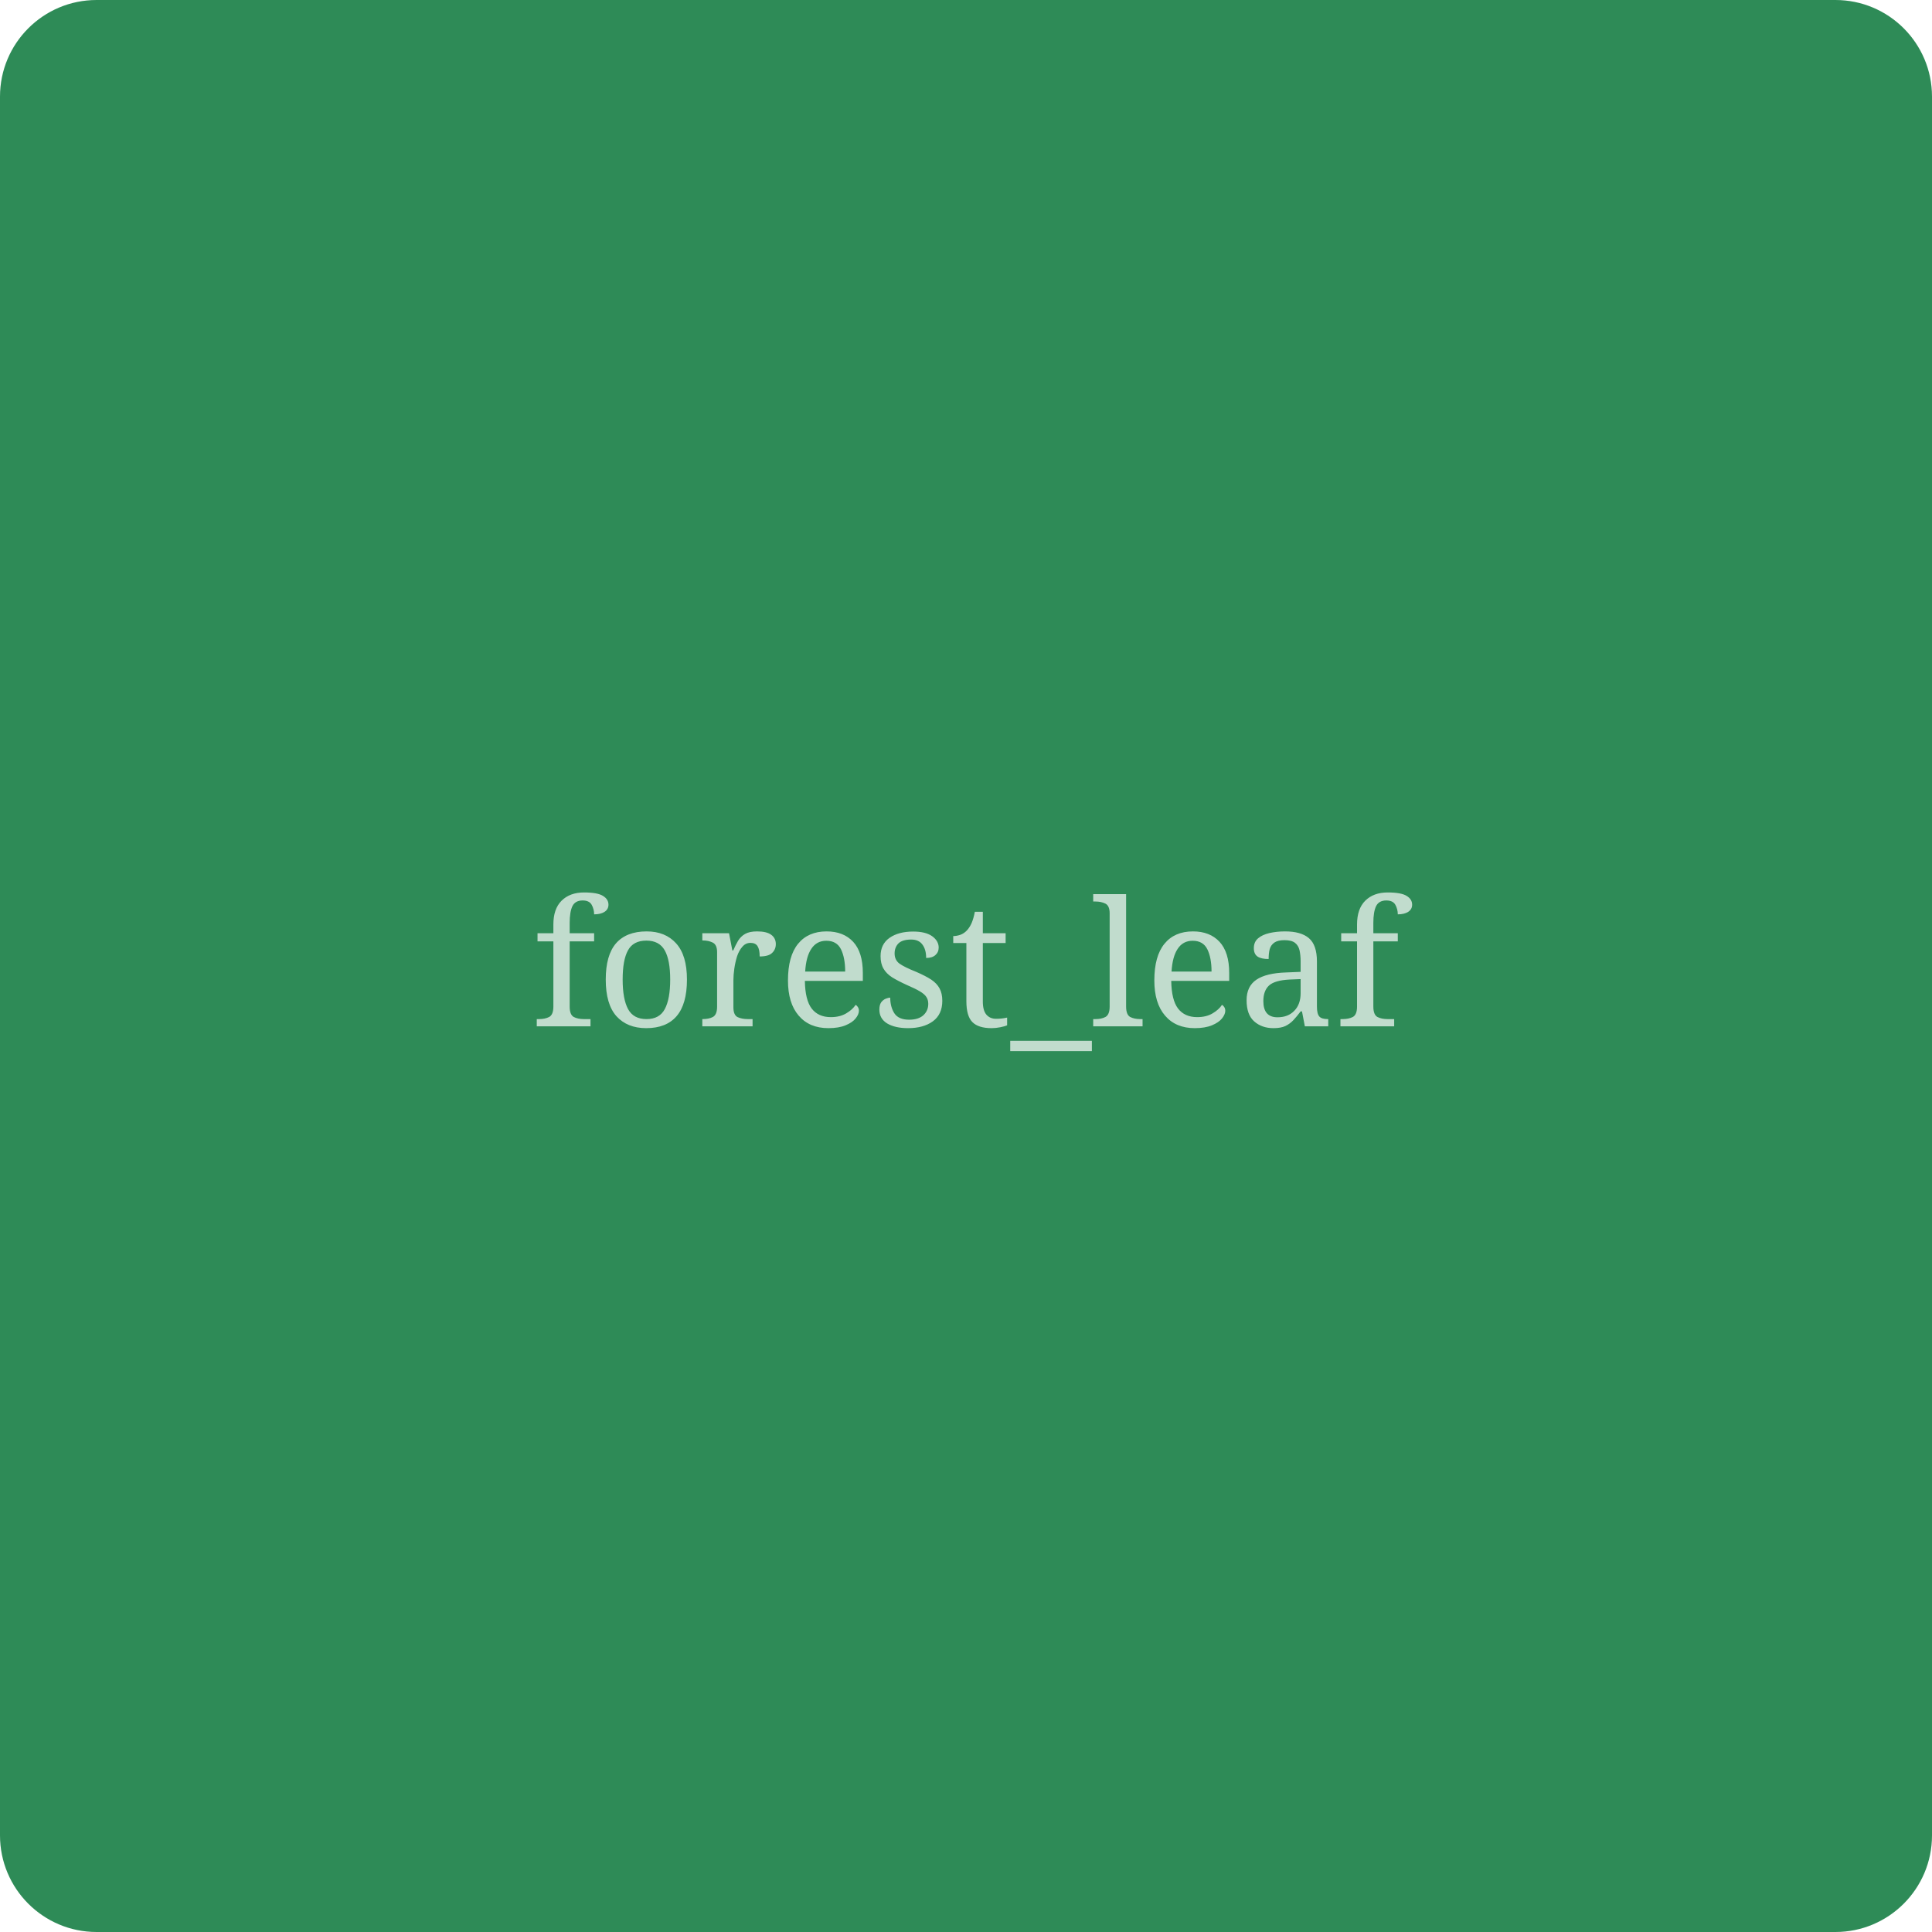
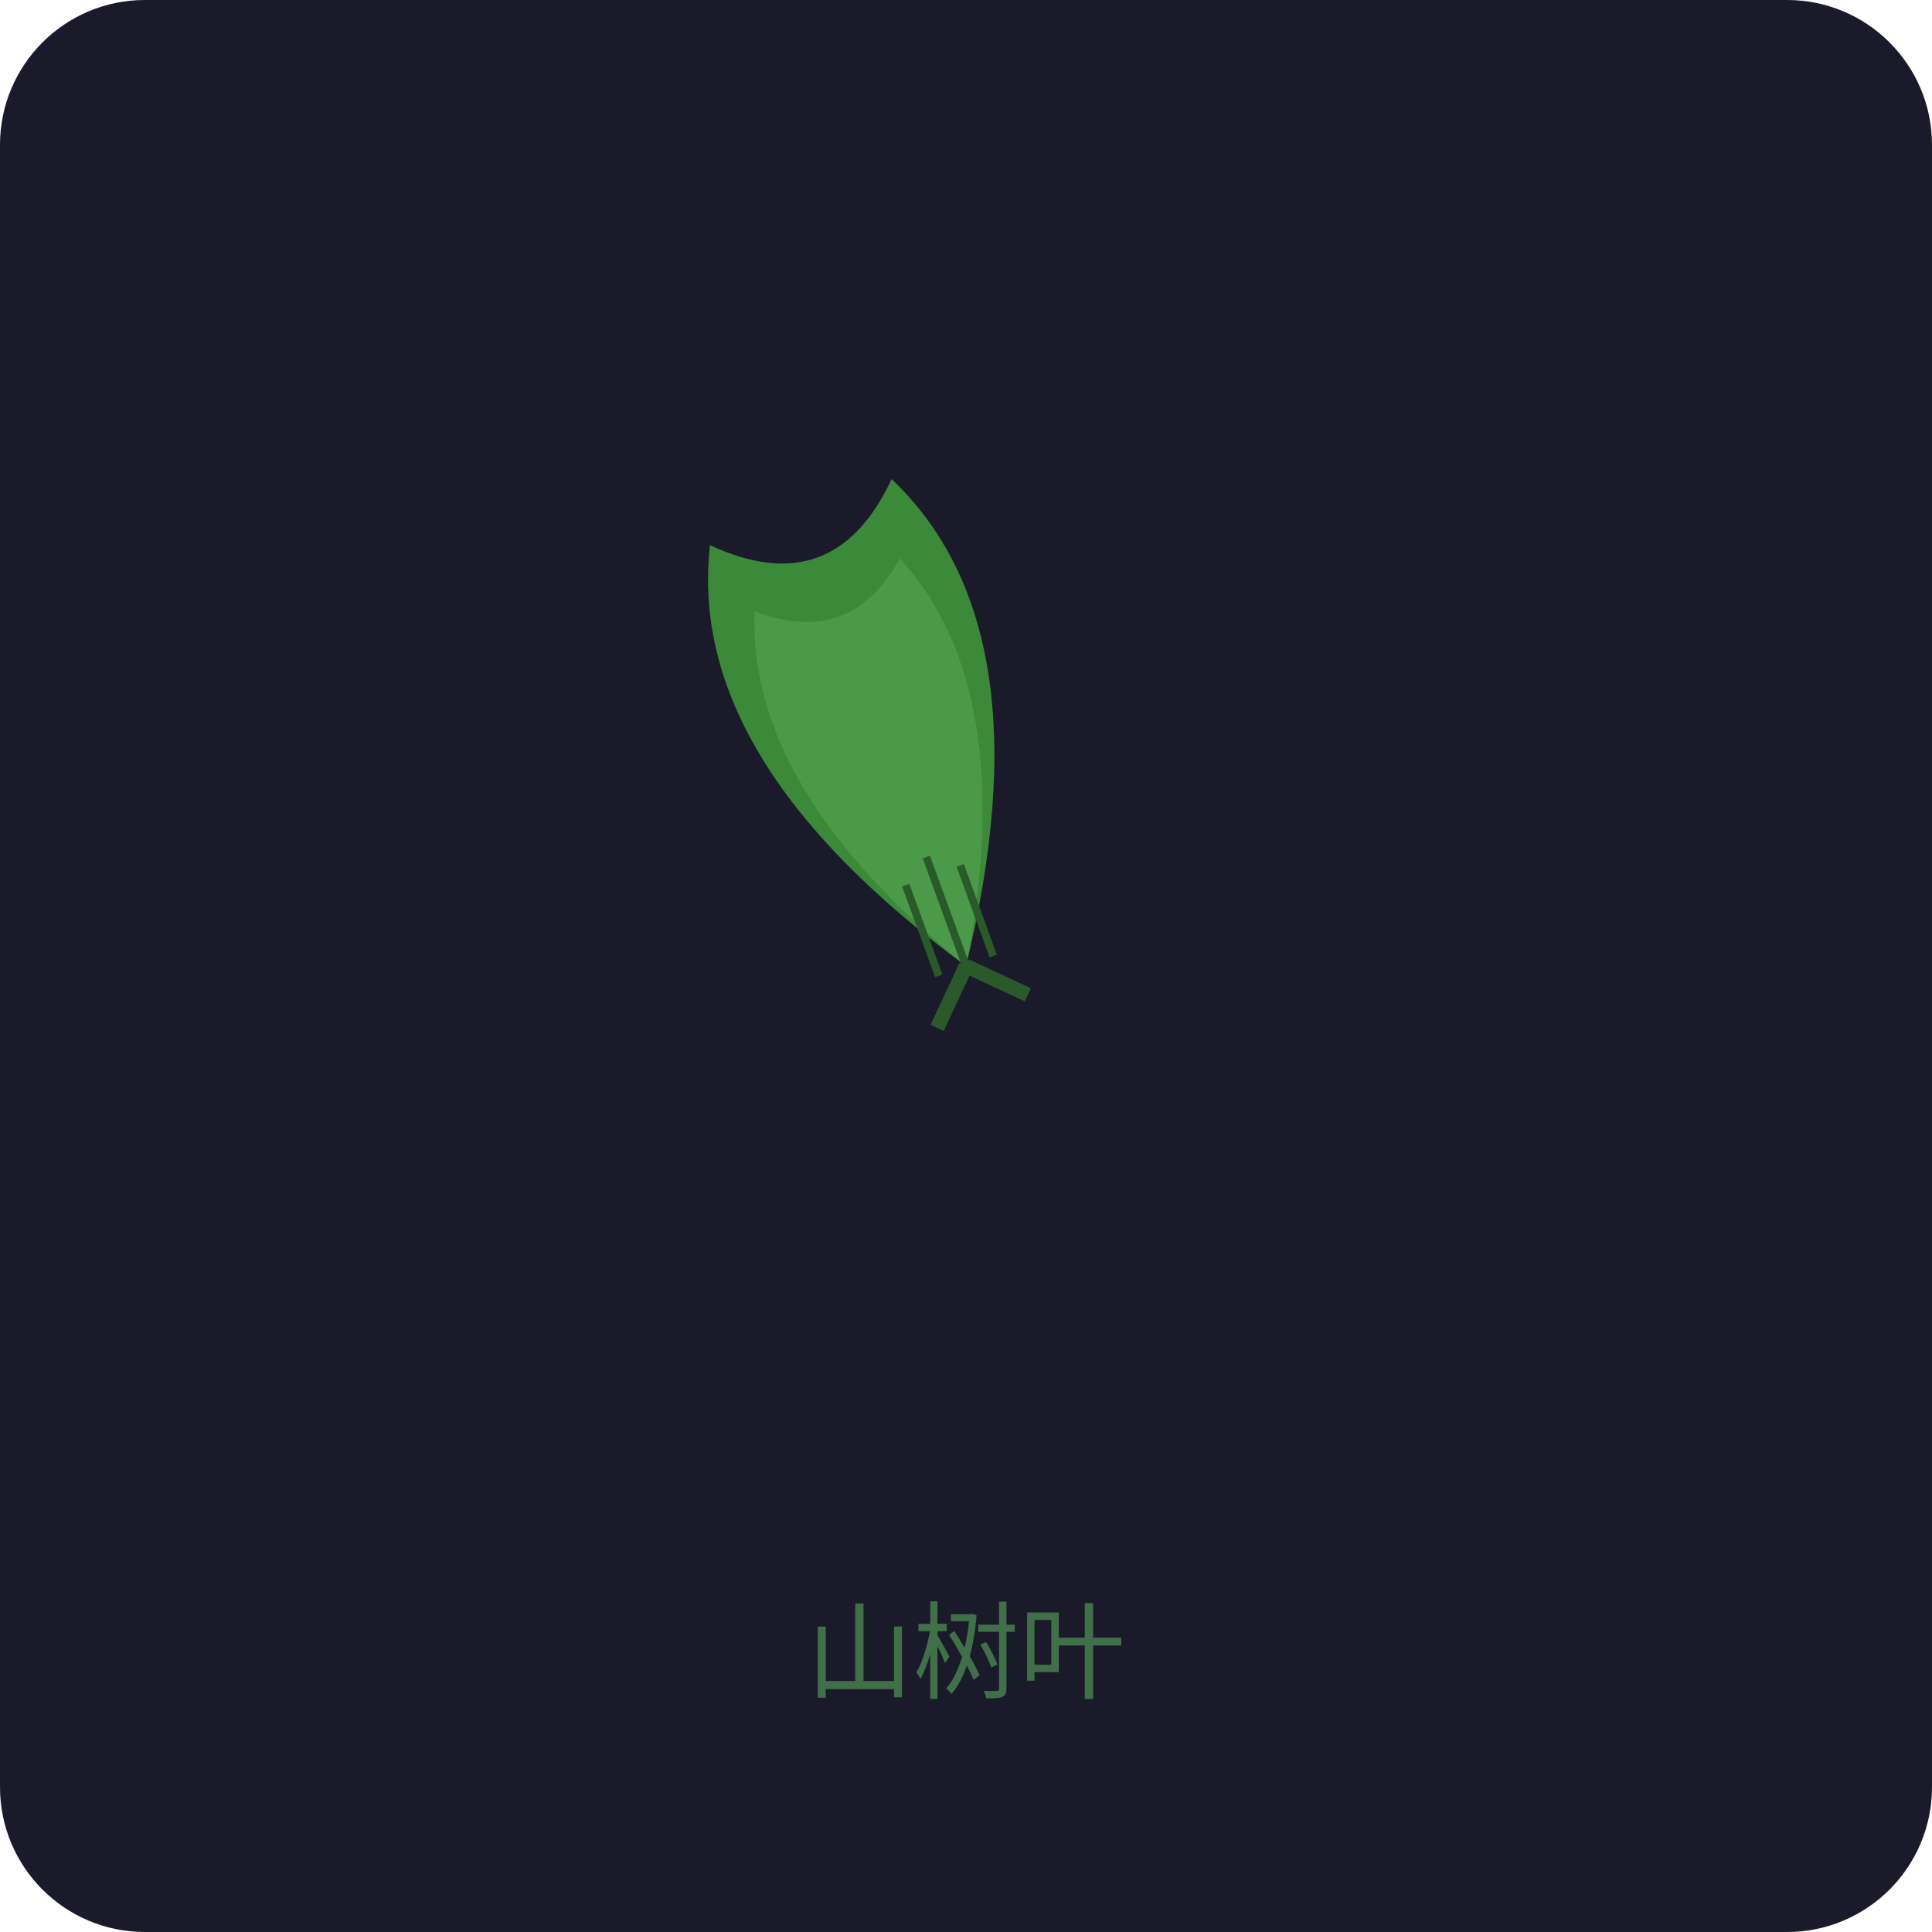
<svg xmlns="http://www.w3.org/2000/svg" width="200" height="200">
-   <rect width="200" height="200" fill="#2E8B57" rx="10" />
-   <text x="100" y="100" font-family="serif" font-size="18" fill="rgba(255,255,255,0.7)" text-anchor="middle" dominant-baseline="middle">forest_leaf</text>
+   <rect width="200" height="200" fill="#1A1A2A" rx="15" />
+   <g transform="translate(100, 100) rotate(-20)">
+     <path d="M0 0 Q-20 -30 -10 -50 Q0 -40 10 -50 Q20 -30 0 0Z" fill="#3A8A3A" />
+     <path d="M0 0 Q-15 -25 -8 -42 Q0 -35 8 -42 Q15 -25 0 0Z" fill="#4A9A4A" />
+     <line x1="0" y1="0" x2="-5" y2="5" stroke="#2A5A2A" stroke-width="1.5" />
+     <line x1="0" y1="0" x2="5" y2="5" stroke="#2A5A2A" stroke-width="1.5" />
+     <line x1="-3" y1="0" x2="-3" y2="-10" stroke="#2A5A2A" stroke-width="0.8" />
+     <line x1="0" y1="0" x2="0" y2="-12" stroke="#2A5A2A" stroke-width="0.8" />
+     <line x1="3" y1="0" x2="3" y2="-10" stroke="#2A5A2A" stroke-width="0.8" />
+   </g>
+   <text x="100" y="175" font-family="serif" font-size="11" fill="#5AAA5A" text-anchor="middle" opacity="0.6">山树叶</text>
</svg>
